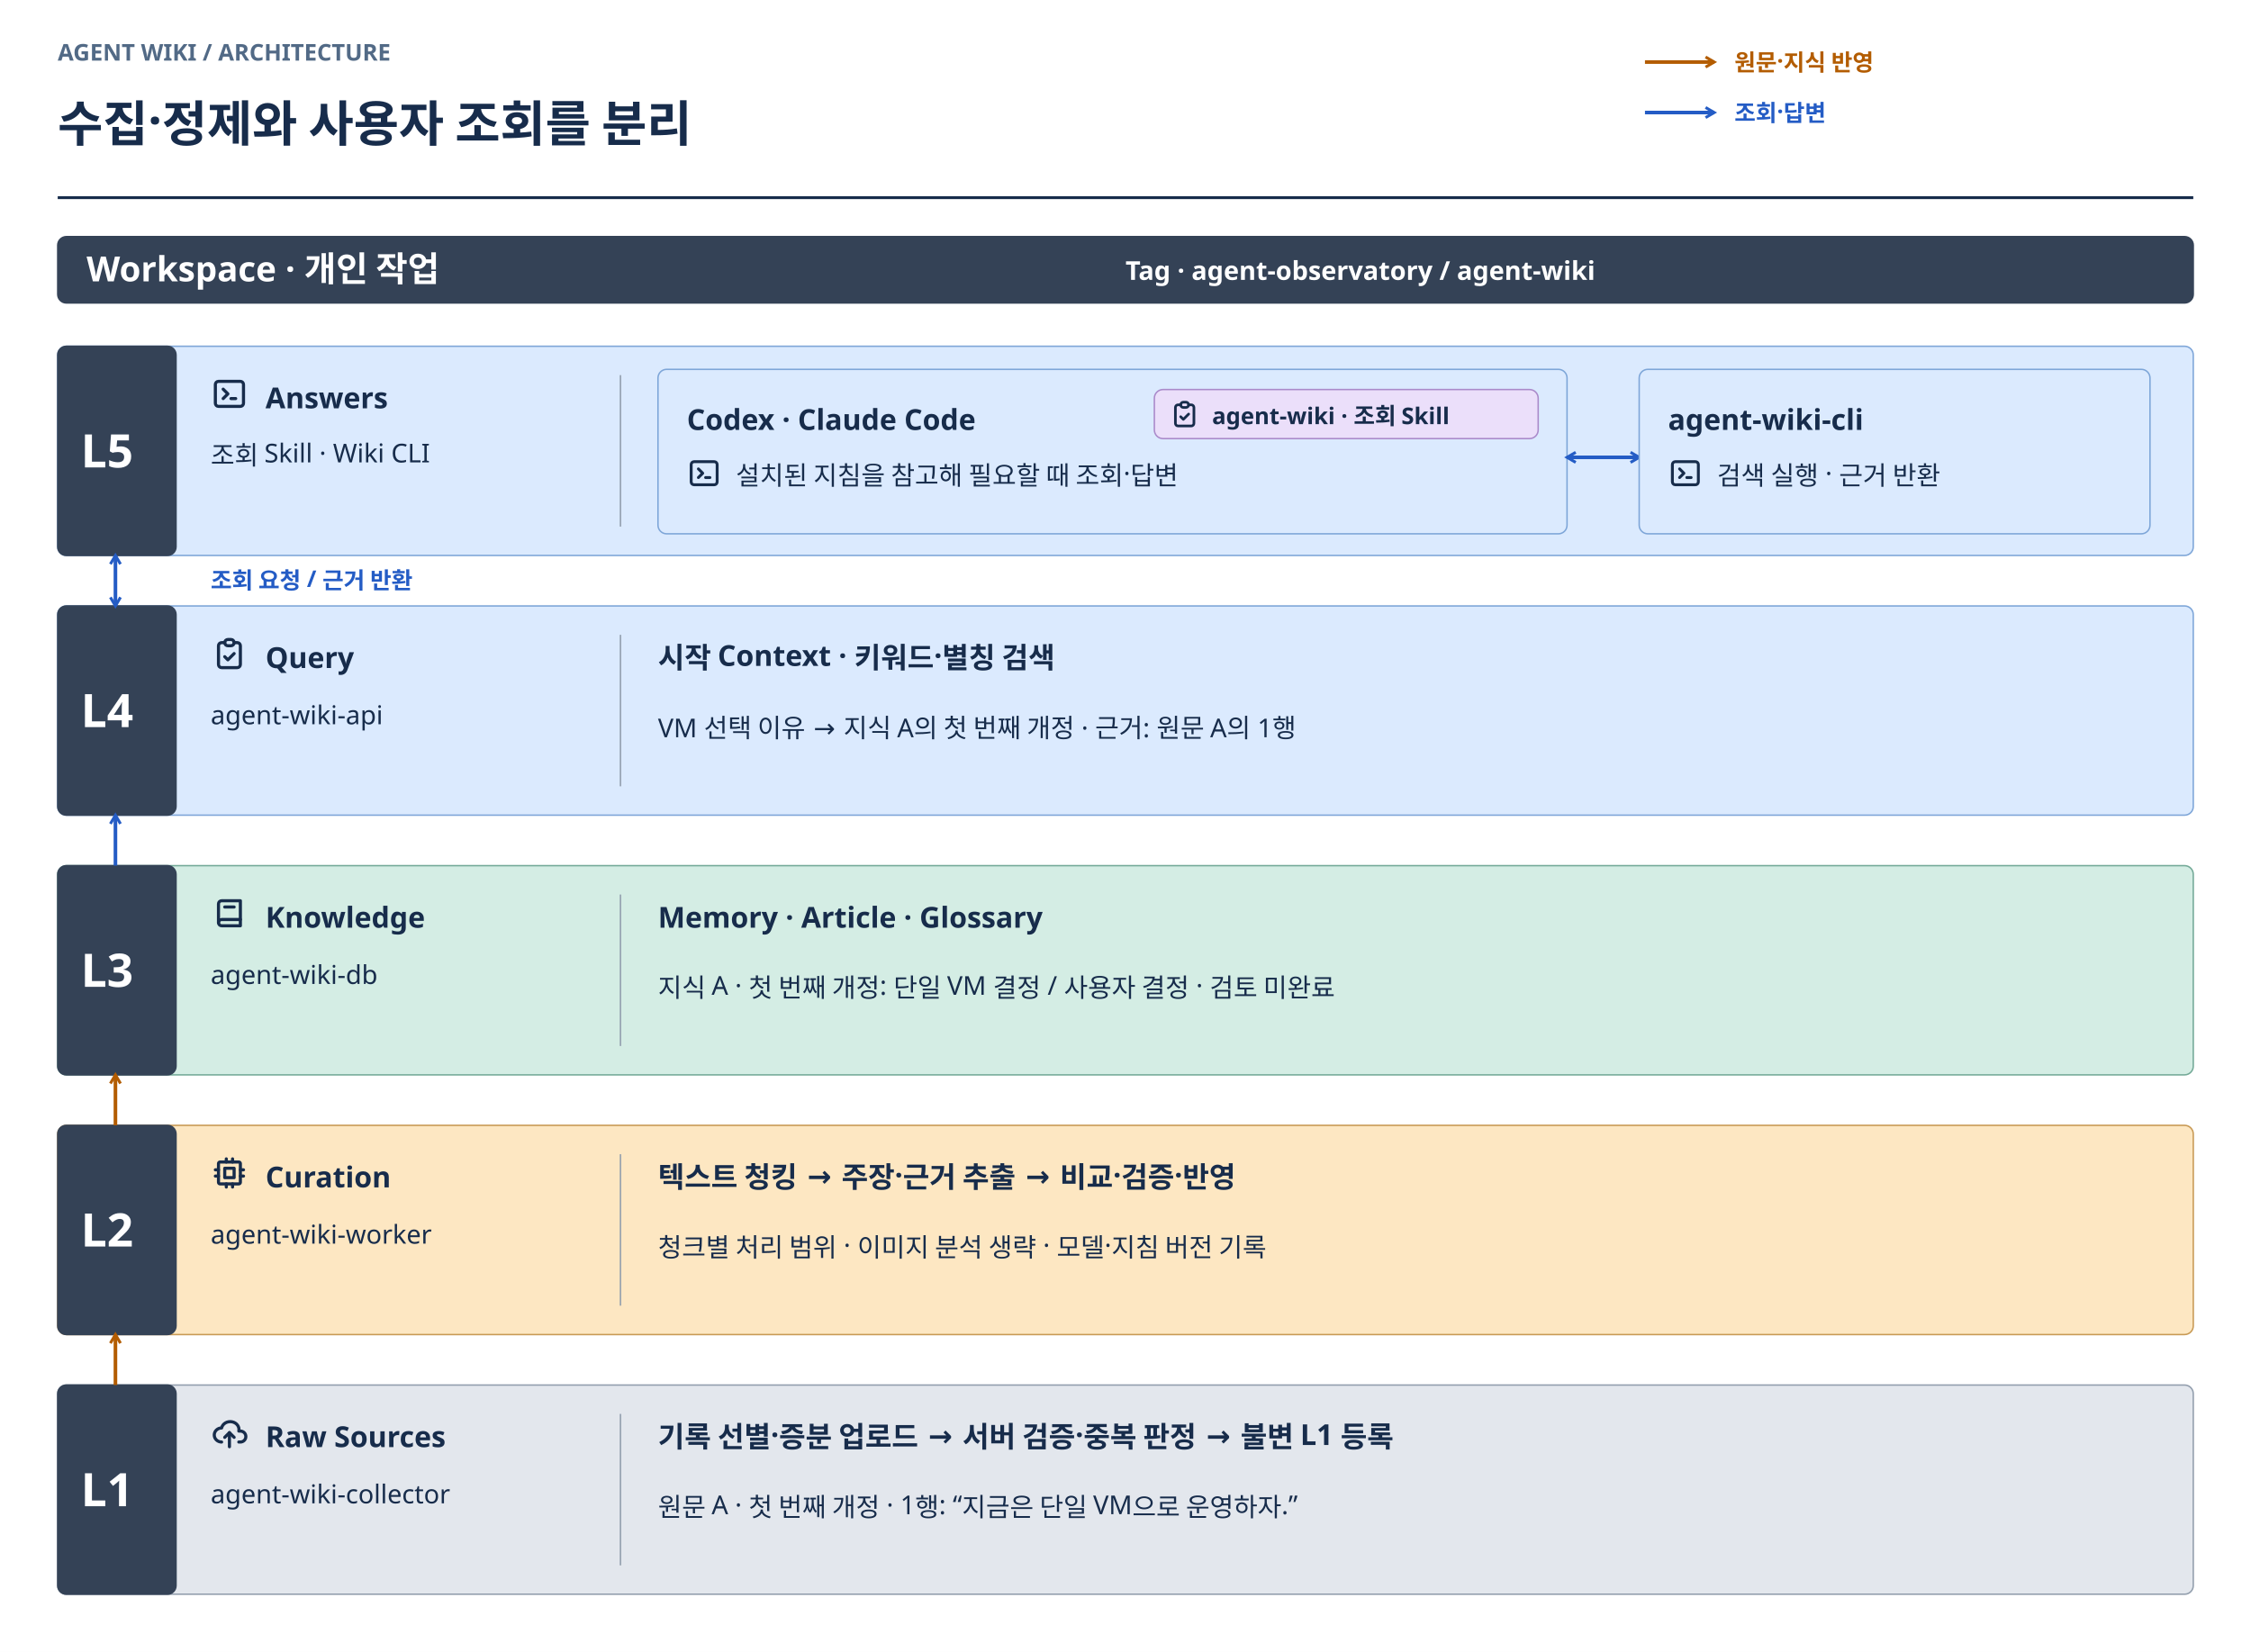
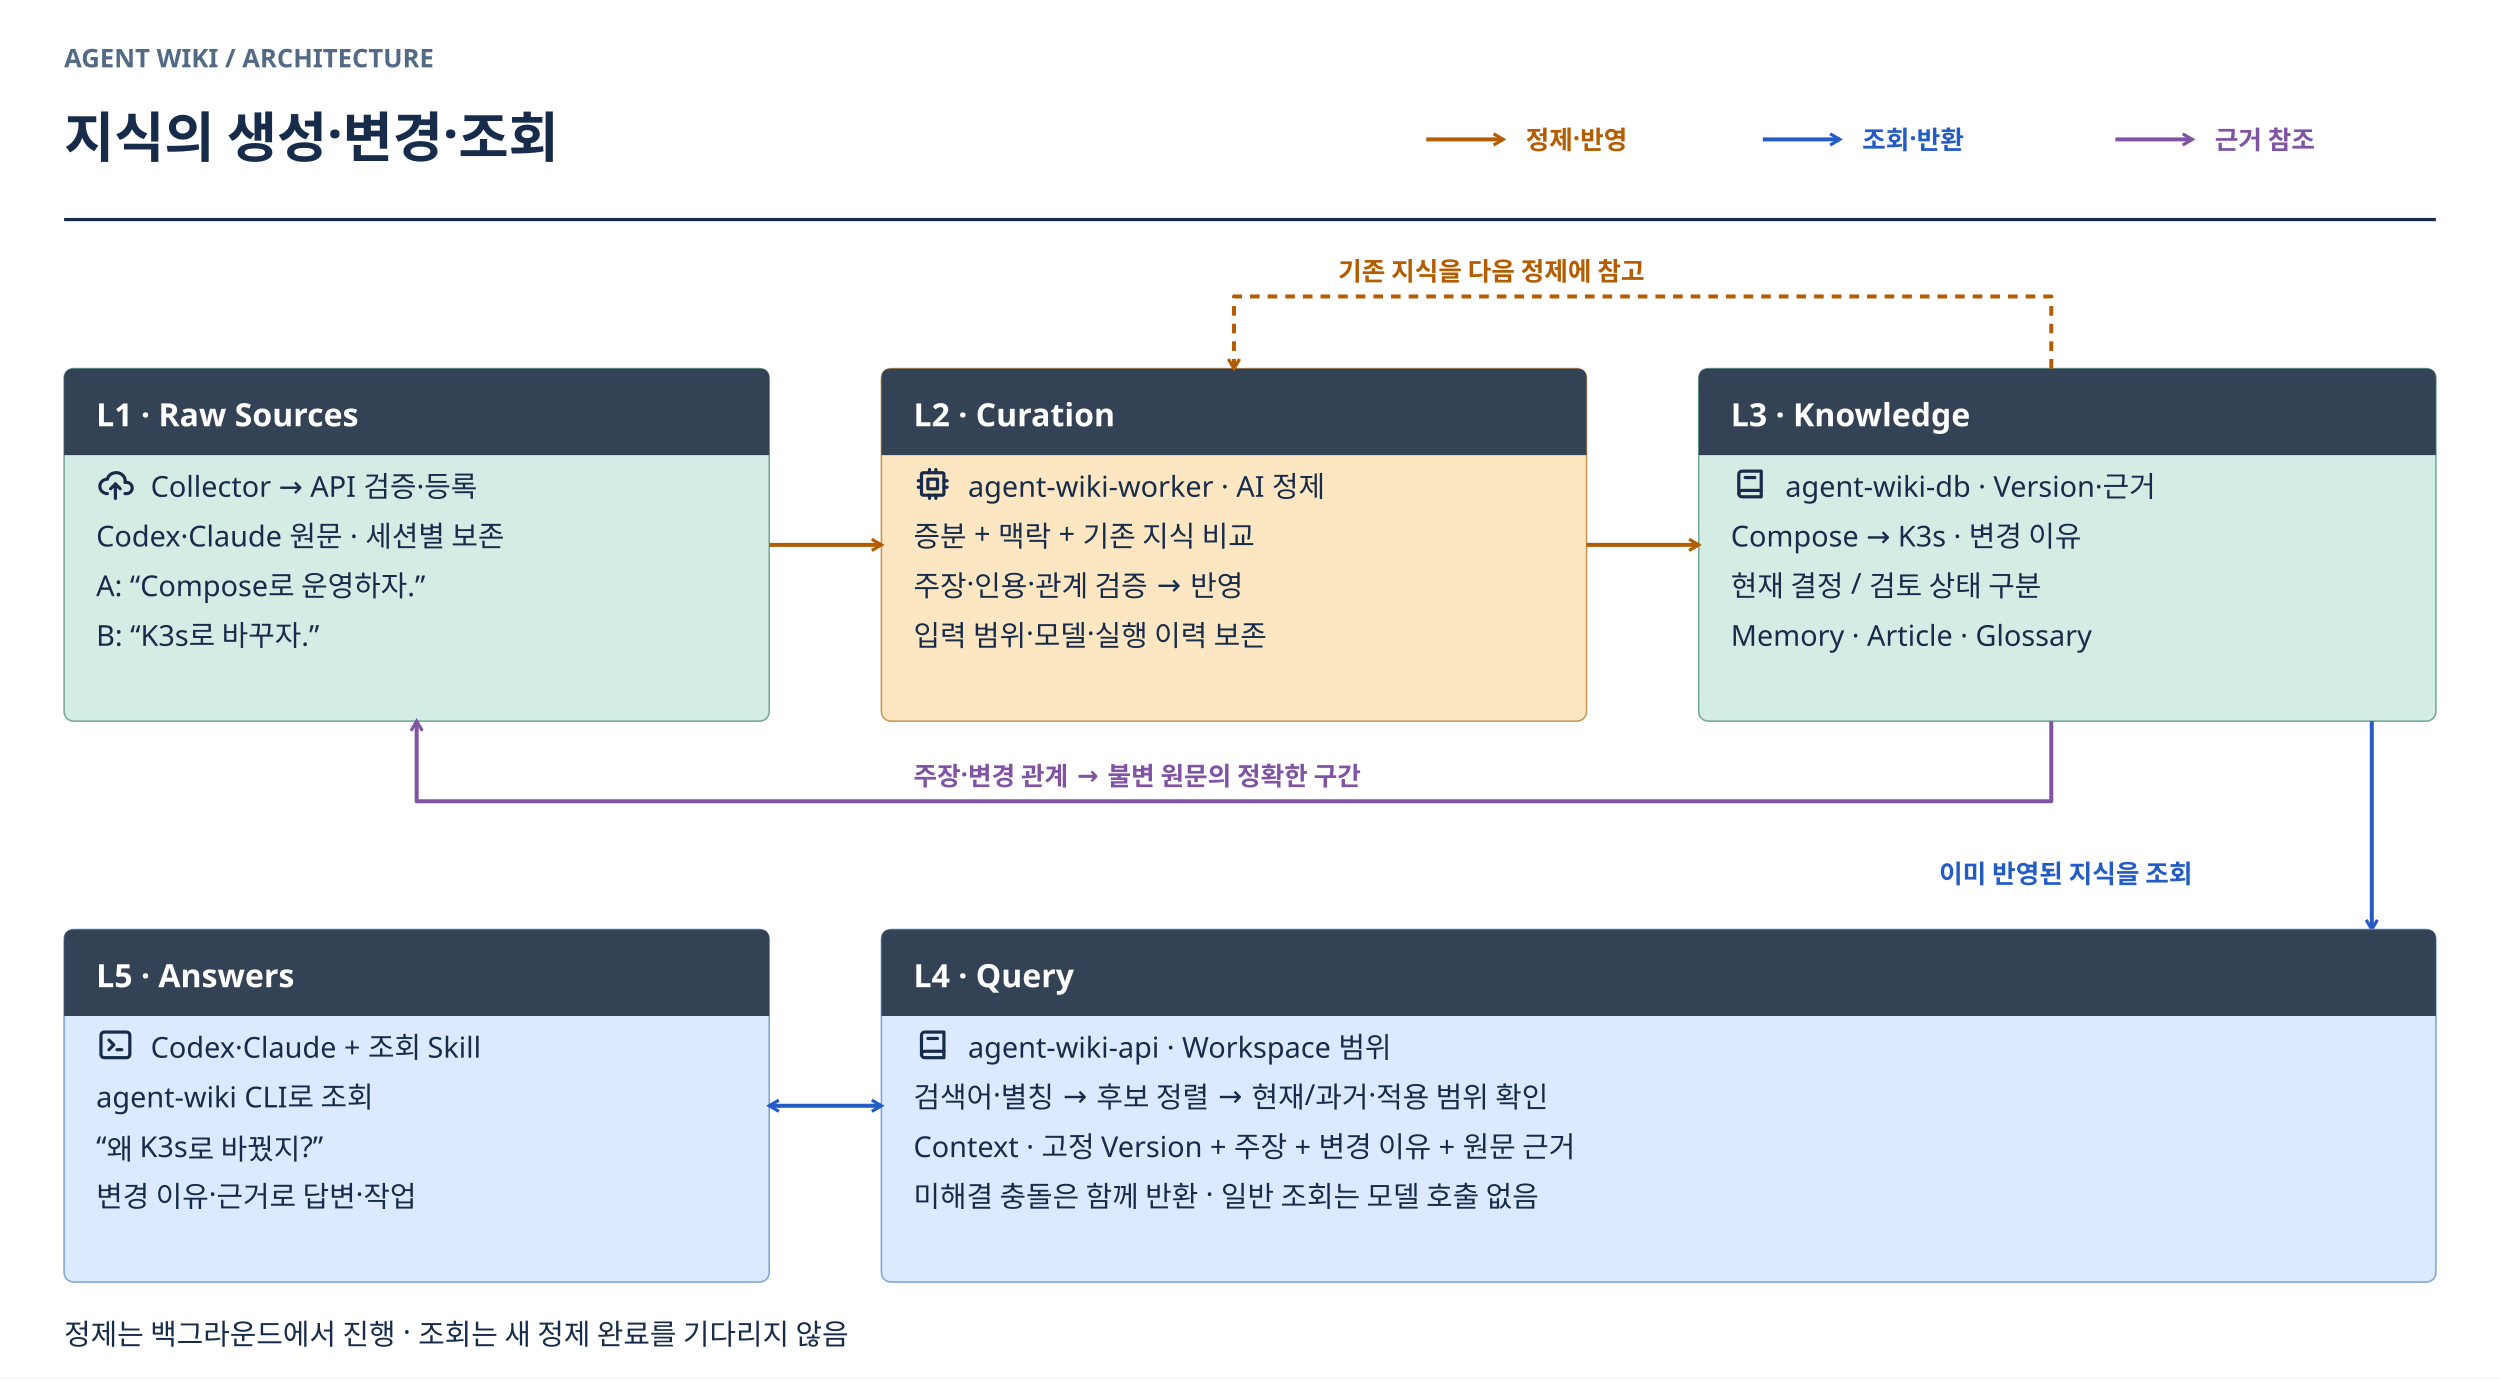
- <svg xmlns="http://www.w3.org/2000/svg" width="1560" height="1145" viewBox="0 0 1560 1145" role="img" aria-labelledby="title desc">
+ <svg xmlns="http://www.w3.org/2000/svg" width="1560" height="860" viewBox="0 0 1560 860" role="img" aria-labelledby="title desc">
  <defs>
    <marker id="arrow-ingest" markerWidth="9" markerHeight="9" refX="7" refY="4.5" orient="auto-start-reverse" markerUnits="userSpaceOnUse">
      <path d="M1 1 L7 4.5 L1 8" fill="none" stroke="#B35C00" stroke-width="2" />
    </marker>
    <marker id="arrow-query" markerWidth="9" markerHeight="9" refX="7" refY="4.5" orient="auto-start-reverse" markerUnits="userSpaceOnUse">
      <path d="M1 1 L7 4.5 L1 8" fill="none" stroke="#245CC5" stroke-width="2" />
    </marker>
    <marker id="arrow-ops" markerWidth="9" markerHeight="9" refX="7" refY="4.5" orient="auto-start-reverse" markerUnits="userSpaceOnUse">
      <path d="M1 1 L7 4.5 L1 8" fill="none" stroke="#68778B" stroke-width="2" />
    </marker>
    <marker id="arrow-relation" markerWidth="9" markerHeight="9" refX="7" refY="4.5" orient="auto-start-reverse" markerUnits="userSpaceOnUse">
      <path d="M1 1 L7 4.5 L1 8" fill="none" stroke="#8054A3" stroke-width="2" />
    </marker>
  </defs>
  <g font-family="Noto Sans KR, sans-serif">
-     <rect width="1560" height="1145" fill="#FFFFFF" />
+     <rect width="1560" height="860" fill="#FFFFFF" />
    <text x="40" y="42" font-size="16" font-weight="700" fill="#526A86">AGENT WIKI / ARCHITECTURE</text>
-     <text x="40" y="98" font-size="34" font-weight="700" fill="#172C4B">수집·정제와 사용자 조회를 분리</text>
+     <text x="40" y="98" font-size="34" font-weight="700" fill="#172C4B">지식의 생성·변경·조회</text>
    <path d="M40 137 H1520" stroke="#172C4B" stroke-width="2" />
-     <path d="M1140 43 H1188" fill="none" stroke="#B35C00" stroke-width="2.5" stroke-linejoin="round" marker-end="url(#arrow-ingest)" />
-     <text x="1202" y="49" font-size="16" font-weight="700" fill="#B35C00">원문·지식 반영</text>
-     <path d="M1140 78 H1188" fill="none" stroke="#245CC5" stroke-width="2.5" stroke-linejoin="round" marker-end="url(#arrow-query)" />
-     <text x="1202" y="84" font-size="16" font-weight="700" fill="#245CC5">조회·답변</text>
-     <rect x="40" y="164" width="1480" height="46" rx="6" fill="#344256" stroke="#344256" />
-     <text x="60" y="195" font-size="24" font-weight="700" fill="#FFFFFF">Workspace · 개인 작업</text>
-     <text x="780" y="194" font-size="18" font-weight="700" fill="#FFFFFF">Tag · agent-observatory / agent-wiki</text>
-     <rect x="40" y="240" width="1480" height="145" rx="6" fill="#DBEAFE" stroke="#7EA6D8" />
-     <rect x="40" y="240" width="82" height="145" rx="6" fill="#344256" stroke="#344256" />
-     <text x="56" y="324" font-size="32" font-weight="700" fill="#FFFFFF">L5</text>
-     <svg width="26" height="26" viewBox="0 0 24 24" fill="none" stroke="currentColor" stroke-width="2" stroke-linecap="round" stroke-linejoin="round" x="146" y="260" color="#172C4B">
-       <path d="M8 9l3 3l-3 3" />
-       <path d="M13 15l3 0" />
-       <path d="M3 4m0 2a2 2 0 0 1 2 -2h14a2 2 0 0 1 2 2v12a2 2 0 0 1 -2 2h-14a2 2 0 0 1 -2 -2z" />
+     <path d="M890 87 H938" fill="none" stroke="#B35C00" stroke-width="2.5" stroke-linejoin="round" marker-end="url(#arrow-ingest)" />
+     <text x="952" y="93" font-size="16" font-weight="700" fill="#B35C00">정제·반영</text>
+     <path d="M1100 87 H1148" fill="none" stroke="#245CC5" stroke-width="2.5" stroke-linejoin="round" marker-end="url(#arrow-query)" />
+     <text x="1162" y="93" font-size="16" font-weight="700" fill="#245CC5">조회·반환</text>
+     <path d="M1320 87 H1368" fill="none" stroke="#8054A3" stroke-width="2.5" stroke-linejoin="round" marker-end="url(#arrow-relation)" />
+     <text x="1382" y="93" font-size="16" font-weight="700" fill="#8054A3">근거 참조</text>
+     <rect x="40" y="230" width="440" height="220" rx="6" fill="#D4EDE4" stroke="#74AA98" />
+     <path d="M46 230 H474 Q480 230 480 236 V284 H40 V236 Q40 230 46 230" fill="#344256" />
+     <text x="60" y="266" font-size="20" font-weight="700" fill="#FFFFFF">L1 · Raw Sources</text>
+     <svg width="24" height="24" viewBox="0 0 24 24" fill="none" stroke="currentColor" stroke-width="2" stroke-linecap="round" stroke-linejoin="round" x="60" y="290" color="#172C4B">
+       <path d="M7 18a4.6 4.4 0 0 1 0 -9a5 4.5 0 0 1 11 2h1a3.5 3.5 0 0 1 0 7h-1" />
+       <path d="M9 15l3 -3l3 3" />
+       <path d="M12 12l0 9" />
    </svg>
-     <text x="184" y="283" font-size="20" font-weight="700" fill="#172C4B">Answers</text>
-     <text x="146" y="322" font-size="18" font-weight="400" fill="#172C4B">조회 Skill · Wiki CLI</text>
-     <path d="M430 260 V365" stroke="#929EAD" />
-     <rect x="456" y="256" width="630" height="114" rx="6" fill="#DBEAFE" stroke="#7EA6D8" />
-     <text x="476" y="298" font-size="20" font-weight="700" fill="#172C4B">Codex · Claude Code</text>
-     <svg width="24" height="24" viewBox="0 0 24 24" fill="none" stroke="currentColor" stroke-width="2" stroke-linecap="round" stroke-linejoin="round" x="476" y="316" color="#172C4B">
-       <path d="M8 9l3 3l-3 3" />
-       <path d="M13 15l3 0" />
-       <path d="M3 4m0 2a2 2 0 0 1 2 -2h14a2 2 0 0 1 2 2v12a2 2 0 0 1 -2 2h-14a2 2 0 0 1 -2 -2z" />
-     </svg>
-     <text x="510" y="336" font-size="18" font-weight="400" fill="#172C4B">설치된 지침을 참고해 필요할 때 조회·답변</text>
-     <rect x="800" y="270" width="266" height="34" rx="6" fill="#EBDFFA" stroke="#AA8ACA" />
-     <svg width="22" height="22" viewBox="0 0 24 24" fill="none" stroke="currentColor" stroke-width="2" stroke-linecap="round" stroke-linejoin="round" x="810" y="276" color="#172C4B">
-       <path d="M9 5h-2a2 2 0 0 0 -2 2v12a2 2 0 0 0 2 2h10a2 2 0 0 0 2 -2v-12a2 2 0 0 0 -2 -2h-2" />
-       <path d="M9 3m0 2a2 2 0 0 1 2 -2h2a2 2 0 0 1 2 2v0a2 2 0 0 1 -2 2h-2a2 2 0 0 1 -2 -2z" />
-       <path d="M9 14l2 2l4 -4" />
-     </svg>
-     <text x="840" y="294" font-size="16" font-weight="700" fill="#172C4B">agent-wiki · 조회 Skill</text>
-     <path d="M1086 317 H1136" fill="none" stroke="#245CC5" stroke-width="2.5" stroke-linejoin="round" marker-end="url(#arrow-query)" marker-start="url(#arrow-query)" />
-     <rect x="1136" y="256" width="354" height="114" rx="6" fill="#DBEAFE" stroke="#7EA6D8" />
-     <text x="1156" y="298" font-size="20" font-weight="700" fill="#172C4B">agent-wiki-cli</text>
-     <svg width="24" height="24" viewBox="0 0 24 24" fill="none" stroke="currentColor" stroke-width="2" stroke-linecap="round" stroke-linejoin="round" x="1156" y="316" color="#172C4B">
-       <path d="M8 9l3 3l-3 3" />
-       <path d="M13 15l3 0" />
-       <path d="M3 4m0 2a2 2 0 0 1 2 -2h14a2 2 0 0 1 2 2v12a2 2 0 0 1 -2 2h-14a2 2 0 0 1 -2 -2z" />
-     </svg>
-     <text x="1190" y="336" font-size="18" font-weight="400" fill="#172C4B">검색 실행 · 근거 반환</text>
-     <rect x="40" y="420" width="1480" height="145" rx="6" fill="#DBEAFE" stroke="#7EA6D8" />
-     <rect x="40" y="420" width="82" height="145" rx="6" fill="#344256" stroke="#344256" />
-     <text x="56" y="504" font-size="32" font-weight="700" fill="#FFFFFF">L4</text>
-     <svg width="26" height="26" viewBox="0 0 24 24" fill="none" stroke="currentColor" stroke-width="2" stroke-linecap="round" stroke-linejoin="round" x="146" y="440" color="#172C4B">
-       <path d="M9 5h-2a2 2 0 0 0 -2 2v12a2 2 0 0 0 2 2h10a2 2 0 0 0 2 -2v-12a2 2 0 0 0 -2 -2h-2" />
-       <path d="M9 3m0 2a2 2 0 0 1 2 -2h2a2 2 0 0 1 2 2v0a2 2 0 0 1 -2 2h-2a2 2 0 0 1 -2 -2z" />
-       <path d="M9 14l2 2l4 -4" />
-     </svg>
-     <text x="184" y="463" font-size="20" font-weight="700" fill="#172C4B">Query</text>
-     <text x="146" y="502" font-size="18" font-weight="400" fill="#172C4B">agent-wiki-api</text>
-     <path d="M430 440 V545" stroke="#929EAD" />
-     <text x="456" y="463" font-size="20" font-weight="700" fill="#172C4B">시작 Context · 키워드·별칭 검색</text>
-     <text x="456" y="511" font-size="18" font-weight="400" fill="#172C4B">VM 선택 이유 → 지식 A의 첫 번째 개정 · 근거: 원문 A의 1행</text>
-     <path d="M80 420 V385" fill="none" stroke="#245CC5" stroke-width="2.5" stroke-linejoin="round" marker-end="url(#arrow-query)" marker-start="url(#arrow-query)" />
-     <text x="146" y="408" font-size="16" font-weight="700" fill="#245CC5">조회 요청 / 근거 반환</text>
-     <rect x="40" y="600" width="1480" height="145" rx="6" fill="#D4EDE4" stroke="#74AA98" />
-     <rect x="40" y="600" width="82" height="145" rx="6" fill="#344256" stroke="#344256" />
-     <text x="56" y="684" font-size="32" font-weight="700" fill="#FFFFFF">L3</text>
-     <svg width="26" height="26" viewBox="0 0 24 24" fill="none" stroke="currentColor" stroke-width="2" stroke-linecap="round" stroke-linejoin="round" x="146" y="620" color="#172C4B">
-       <path d="M19 4v16h-12a2 2 0 0 1 -2 -2v-12a2 2 0 0 1 2 -2h12z" />
-       <path d="M19 16h-12a2 2 0 0 0 -2 2" />
-       <path d="M9 8h6" />
-     </svg>
-     <text x="184" y="643" font-size="20" font-weight="700" fill="#172C4B">Knowledge</text>
-     <text x="146" y="682" font-size="18" font-weight="400" fill="#172C4B">agent-wiki-db</text>
-     <path d="M430 620 V725" stroke="#929EAD" />
-     <text x="456" y="643" font-size="20" font-weight="700" fill="#172C4B">Memory · Article · Glossary</text>
-     <text x="456" y="691" font-size="18" font-weight="400" fill="#172C4B">지식 A · 첫 번째 개정: 단일 VM 결정 / 사용자 결정 · 검토 미완료</text>
-     <path d="M80 600 V565" fill="none" stroke="#245CC5" stroke-width="2.5" stroke-linejoin="round" marker-end="url(#arrow-query)" />
-     <rect x="40" y="780" width="1480" height="145" rx="6" fill="#FDE7C2" stroke="#C89A55" />
-     <rect x="40" y="780" width="82" height="145" rx="6" fill="#344256" stroke="#344256" />
-     <text x="56" y="864" font-size="32" font-weight="700" fill="#FFFFFF">L2</text>
-     <svg width="26" height="26" viewBox="0 0 24 24" fill="none" stroke="currentColor" stroke-width="2" stroke-linecap="round" stroke-linejoin="round" x="146" y="800" color="#172C4B">
+     <text x="94" y="310" font-size="18" font-weight="400" fill="#172C4B">Collector → API 검증·등록</text>
+     <text x="60" y="341" font-size="18" font-weight="400" fill="#172C4B">Codex·Claude 원문 · 세션별 보존</text>
+     <text x="60" y="372" font-size="18" font-weight="400" fill="#172C4B">A: “Compose로 운영하자.”</text>
+     <text x="60" y="403" font-size="18" font-weight="400" fill="#172C4B">B: “K3s로 바꾸자.”</text>
+     <rect x="550" y="230" width="440" height="220" rx="6" fill="#FDE7C2" stroke="#C89A55" />
+     <path d="M556 230 H984 Q990 230 990 236 V284 H550 V236 Q550 230 556 230" fill="#344256" />
+     <text x="570" y="266" font-size="20" font-weight="700" fill="#FFFFFF">L2 · Curation</text>
+     <svg width="24" height="24" viewBox="0 0 24 24" fill="none" stroke="currentColor" stroke-width="2" stroke-linecap="round" stroke-linejoin="round" x="570" y="290" color="#172C4B">
      <path d="M5 5m0 1a1 1 0 0 1 1 -1h12a1 1 0 0 1 1 1v12a1 1 0 0 1 -1 1h-12a1 1 0 0 1 -1 -1z" />
      <path d="M9 9h6v6h-6z" />
      <path d="M3 10h2" />
      <path d="M3 14h2" />
      <path d="M10 3v2" />
      <path d="M14 3v2" />
      <path d="M21 10h-2" />
      <path d="M21 14h-2" />
      <path d="M14 21v-2" />
      <path d="M10 21v-2" />
    </svg>
-     <text x="184" y="823" font-size="20" font-weight="700" fill="#172C4B">Curation</text>
-     <text x="146" y="862" font-size="18" font-weight="400" fill="#172C4B">agent-wiki-worker</text>
-     <path d="M430 800 V905" stroke="#929EAD" />
-     <text x="456" y="823" font-size="20" font-weight="700" fill="#172C4B">텍스트 청킹 → 주장·근거 추출 → 비교·검증·반영</text>
-     <text x="456" y="871" font-size="18" font-weight="400" fill="#172C4B">청크별 처리 범위 · 이미지 분석 생략 · 모델·지침 버전 기록</text>
-     <path d="M80 780 V745" fill="none" stroke="#B35C00" stroke-width="2.5" stroke-linejoin="round" marker-end="url(#arrow-ingest)" />
-     <rect x="40" y="960" width="1480" height="145" rx="6" fill="#E3E7ED" stroke="#929EAD" />
-     <rect x="40" y="960" width="82" height="145" rx="6" fill="#344256" stroke="#344256" />
-     <text x="56" y="1044" font-size="32" font-weight="700" fill="#FFFFFF">L1</text>
-     <svg width="26" height="26" viewBox="0 0 24 24" fill="none" stroke="currentColor" stroke-width="2" stroke-linecap="round" stroke-linejoin="round" x="146" y="980" color="#172C4B">
-       <path d="M7 18a4.6 4.4 0 0 1 0 -9a5 4.5 0 0 1 11 2h1a3.5 3.5 0 0 1 0 7h-1" />
-       <path d="M9 15l3 -3l3 3" />
-       <path d="M12 12l0 9" />
+     <text x="604" y="310" font-size="18" font-weight="400" fill="#172C4B">agent-wiki-worker · AI 정제</text>
+     <text x="570" y="341" font-size="18" font-weight="400" fill="#172C4B">증분 + 맥락 + 기존 지식 비교</text>
+     <text x="570" y="372" font-size="18" font-weight="400" fill="#172C4B">주장·인용·관계 검증 → 반영</text>
+     <text x="570" y="403" font-size="18" font-weight="400" fill="#172C4B">입력 범위·모델·실행 이력 보존</text>
+     <rect x="1060" y="230" width="460" height="220" rx="6" fill="#D4EDE4" stroke="#74AA98" />
+     <path d="M1066 230 H1514 Q1520 230 1520 236 V284 H1060 V236 Q1060 230 1066 230" fill="#344256" />
+     <text x="1080" y="266" font-size="20" font-weight="700" fill="#FFFFFF">L3 · Knowledge</text>
+     <svg width="24" height="24" viewBox="0 0 24 24" fill="none" stroke="currentColor" stroke-width="2" stroke-linecap="round" stroke-linejoin="round" x="1080" y="290" color="#172C4B">
+       <path d="M19 4v16h-12a2 2 0 0 1 -2 -2v-12a2 2 0 0 1 2 -2h12z" />
+       <path d="M19 16h-12a2 2 0 0 0 -2 2" />
+       <path d="M9 8h6" />
    </svg>
-     <text x="184" y="1003" font-size="20" font-weight="700" fill="#172C4B">Raw Sources</text>
-     <text x="146" y="1042" font-size="18" font-weight="400" fill="#172C4B">agent-wiki-collector</text>
-     <path d="M430 980 V1085" stroke="#929EAD" />
-     <text x="456" y="1003" font-size="20" font-weight="700" fill="#172C4B">기록 선별·증분 업로드 → 서버 검증·중복 판정 → 불변 L1 등록</text>
-     <text x="456" y="1051" font-size="18" font-weight="400" fill="#172C4B">원문 A · 첫 번째 개정 · 1행: “지금은 단일 VM으로 운영하자.”</text>
-     <path d="M80 960 V925" fill="none" stroke="#B35C00" stroke-width="2.5" stroke-linejoin="round" marker-end="url(#arrow-ingest)" />
+     <text x="1114" y="310" font-size="18" font-weight="400" fill="#172C4B">agent-wiki-db · Version·근거</text>
+     <text x="1080" y="341" font-size="18" font-weight="400" fill="#172C4B">Compose → K3s · 변경 이유</text>
+     <text x="1080" y="372" font-size="18" font-weight="400" fill="#172C4B">현재 결정 / 검토 상태 구분</text>
+     <text x="1080" y="403" font-size="18" font-weight="400" fill="#172C4B">Memory · Article · Glossary</text>
+     <path d="M480 340 H550" fill="none" stroke="#B35C00" stroke-width="2.5" stroke-linejoin="round" marker-end="url(#arrow-ingest)" />
+     <path d="M990 340 H1060" fill="none" stroke="#B35C00" stroke-width="2.5" stroke-linejoin="round" marker-end="url(#arrow-ingest)" />
+     <path d="M1280 230 V185 H770 V230" fill="none" stroke="#B35C00" stroke-width="2.5" stroke-linejoin="round" stroke-dasharray="6 5" marker-end="url(#arrow-ingest)" />
+     <text x="835" y="175" font-size="16" font-weight="700" fill="#B35C00">기존 지식을 다음 정제에 참고</text>
+     <path d="M1280 450 V500 H260 V450" fill="none" stroke="#8054A3" stroke-width="2.5" stroke-linejoin="round" marker-end="url(#arrow-relation)" />
+     <text x="570" y="490" font-size="16" font-weight="700" fill="#8054A3">주장·변경 관계 → 불변 원문의 정확한 구간</text>
+     <path d="M1480 450 V580" fill="none" stroke="#245CC5" stroke-width="2.5" stroke-linejoin="round" marker-end="url(#arrow-query)" />
+     <text x="1210" y="551" font-size="16" font-weight="700" fill="#245CC5">이미 반영된 지식을 조회</text>
+     <rect x="40" y="580" width="440" height="220" rx="6" fill="#DBEAFE" stroke="#7EA6D8" />
+     <path d="M46 580 H474 Q480 580 480 586 V634 H40 V586 Q40 580 46 580" fill="#344256" />
+     <text x="60" y="616" font-size="20" font-weight="700" fill="#FFFFFF">L5 · Answers</text>
+     <svg width="24" height="24" viewBox="0 0 24 24" fill="none" stroke="currentColor" stroke-width="2" stroke-linecap="round" stroke-linejoin="round" x="60" y="640" color="#172C4B">
+       <path d="M8 9l3 3l-3 3" />
+       <path d="M13 15l3 0" />
+       <path d="M3 4m0 2a2 2 0 0 1 2 -2h14a2 2 0 0 1 2 2v12a2 2 0 0 1 -2 2h-14a2 2 0 0 1 -2 -2z" />
+     </svg>
+     <text x="94" y="660" font-size="18" font-weight="400" fill="#172C4B">Codex·Claude + 조회 Skill</text>
+     <text x="60" y="691" font-size="18" font-weight="400" fill="#172C4B">agent-wiki CLI로 조회</text>
+     <text x="60" y="722" font-size="18" font-weight="400" fill="#172C4B">“왜 K3s로 바꿨지?”</text>
+     <text x="60" y="753" font-size="18" font-weight="400" fill="#172C4B">변경 이유·근거로 답변·작업</text>
+     <rect x="550" y="580" width="970" height="220" rx="6" fill="#DBEAFE" stroke="#7EA6D8" />
+     <path d="M556 580 H1514 Q1520 580 1520 586 V634 H550 V586 Q550 580 556 580" fill="#344256" />
+     <text x="570" y="616" font-size="20" font-weight="700" fill="#FFFFFF">L4 · Query</text>
+     <svg width="24" height="24" viewBox="0 0 24 24" fill="none" stroke="currentColor" stroke-width="2" stroke-linecap="round" stroke-linejoin="round" x="570" y="640" color="#172C4B">
+       <path d="M19 4v16h-12a2 2 0 0 1 -2 -2v-12a2 2 0 0 1 2 -2h12z" />
+       <path d="M19 16h-12a2 2 0 0 0 -2 2" />
+       <path d="M9 8h6" />
+     </svg>
+     <text x="604" y="660" font-size="18" font-weight="400" fill="#172C4B">agent-wiki-api · Workspace 범위</text>
+     <text x="570" y="691" font-size="18" font-weight="400" fill="#172C4B">검색어·별칭 → 후보 정렬 → 현재/과거·적용 범위 확인</text>
+     <text x="570" y="722" font-size="18" font-weight="400" fill="#172C4B">Context · 고정 Version + 주장 + 변경 이유 + 원문 근거</text>
+     <text x="570" y="753" font-size="18" font-weight="400" fill="#172C4B">미해결 충돌은 함께 반환 · 일반 조회는 모델 호출 없음</text>
+     <path d="M480 690 H550" fill="none" stroke="#245CC5" stroke-width="2.5" stroke-linejoin="round" marker-end="url(#arrow-query)" marker-start="url(#arrow-query)" />
+     <text x="40" y="839" font-size="18" font-weight="400" fill="#172C4B">정제는 백그라운드에서 진행 · 조회는 새 정제 완료를 기다리지 않음</text>
  </g>
</svg>
